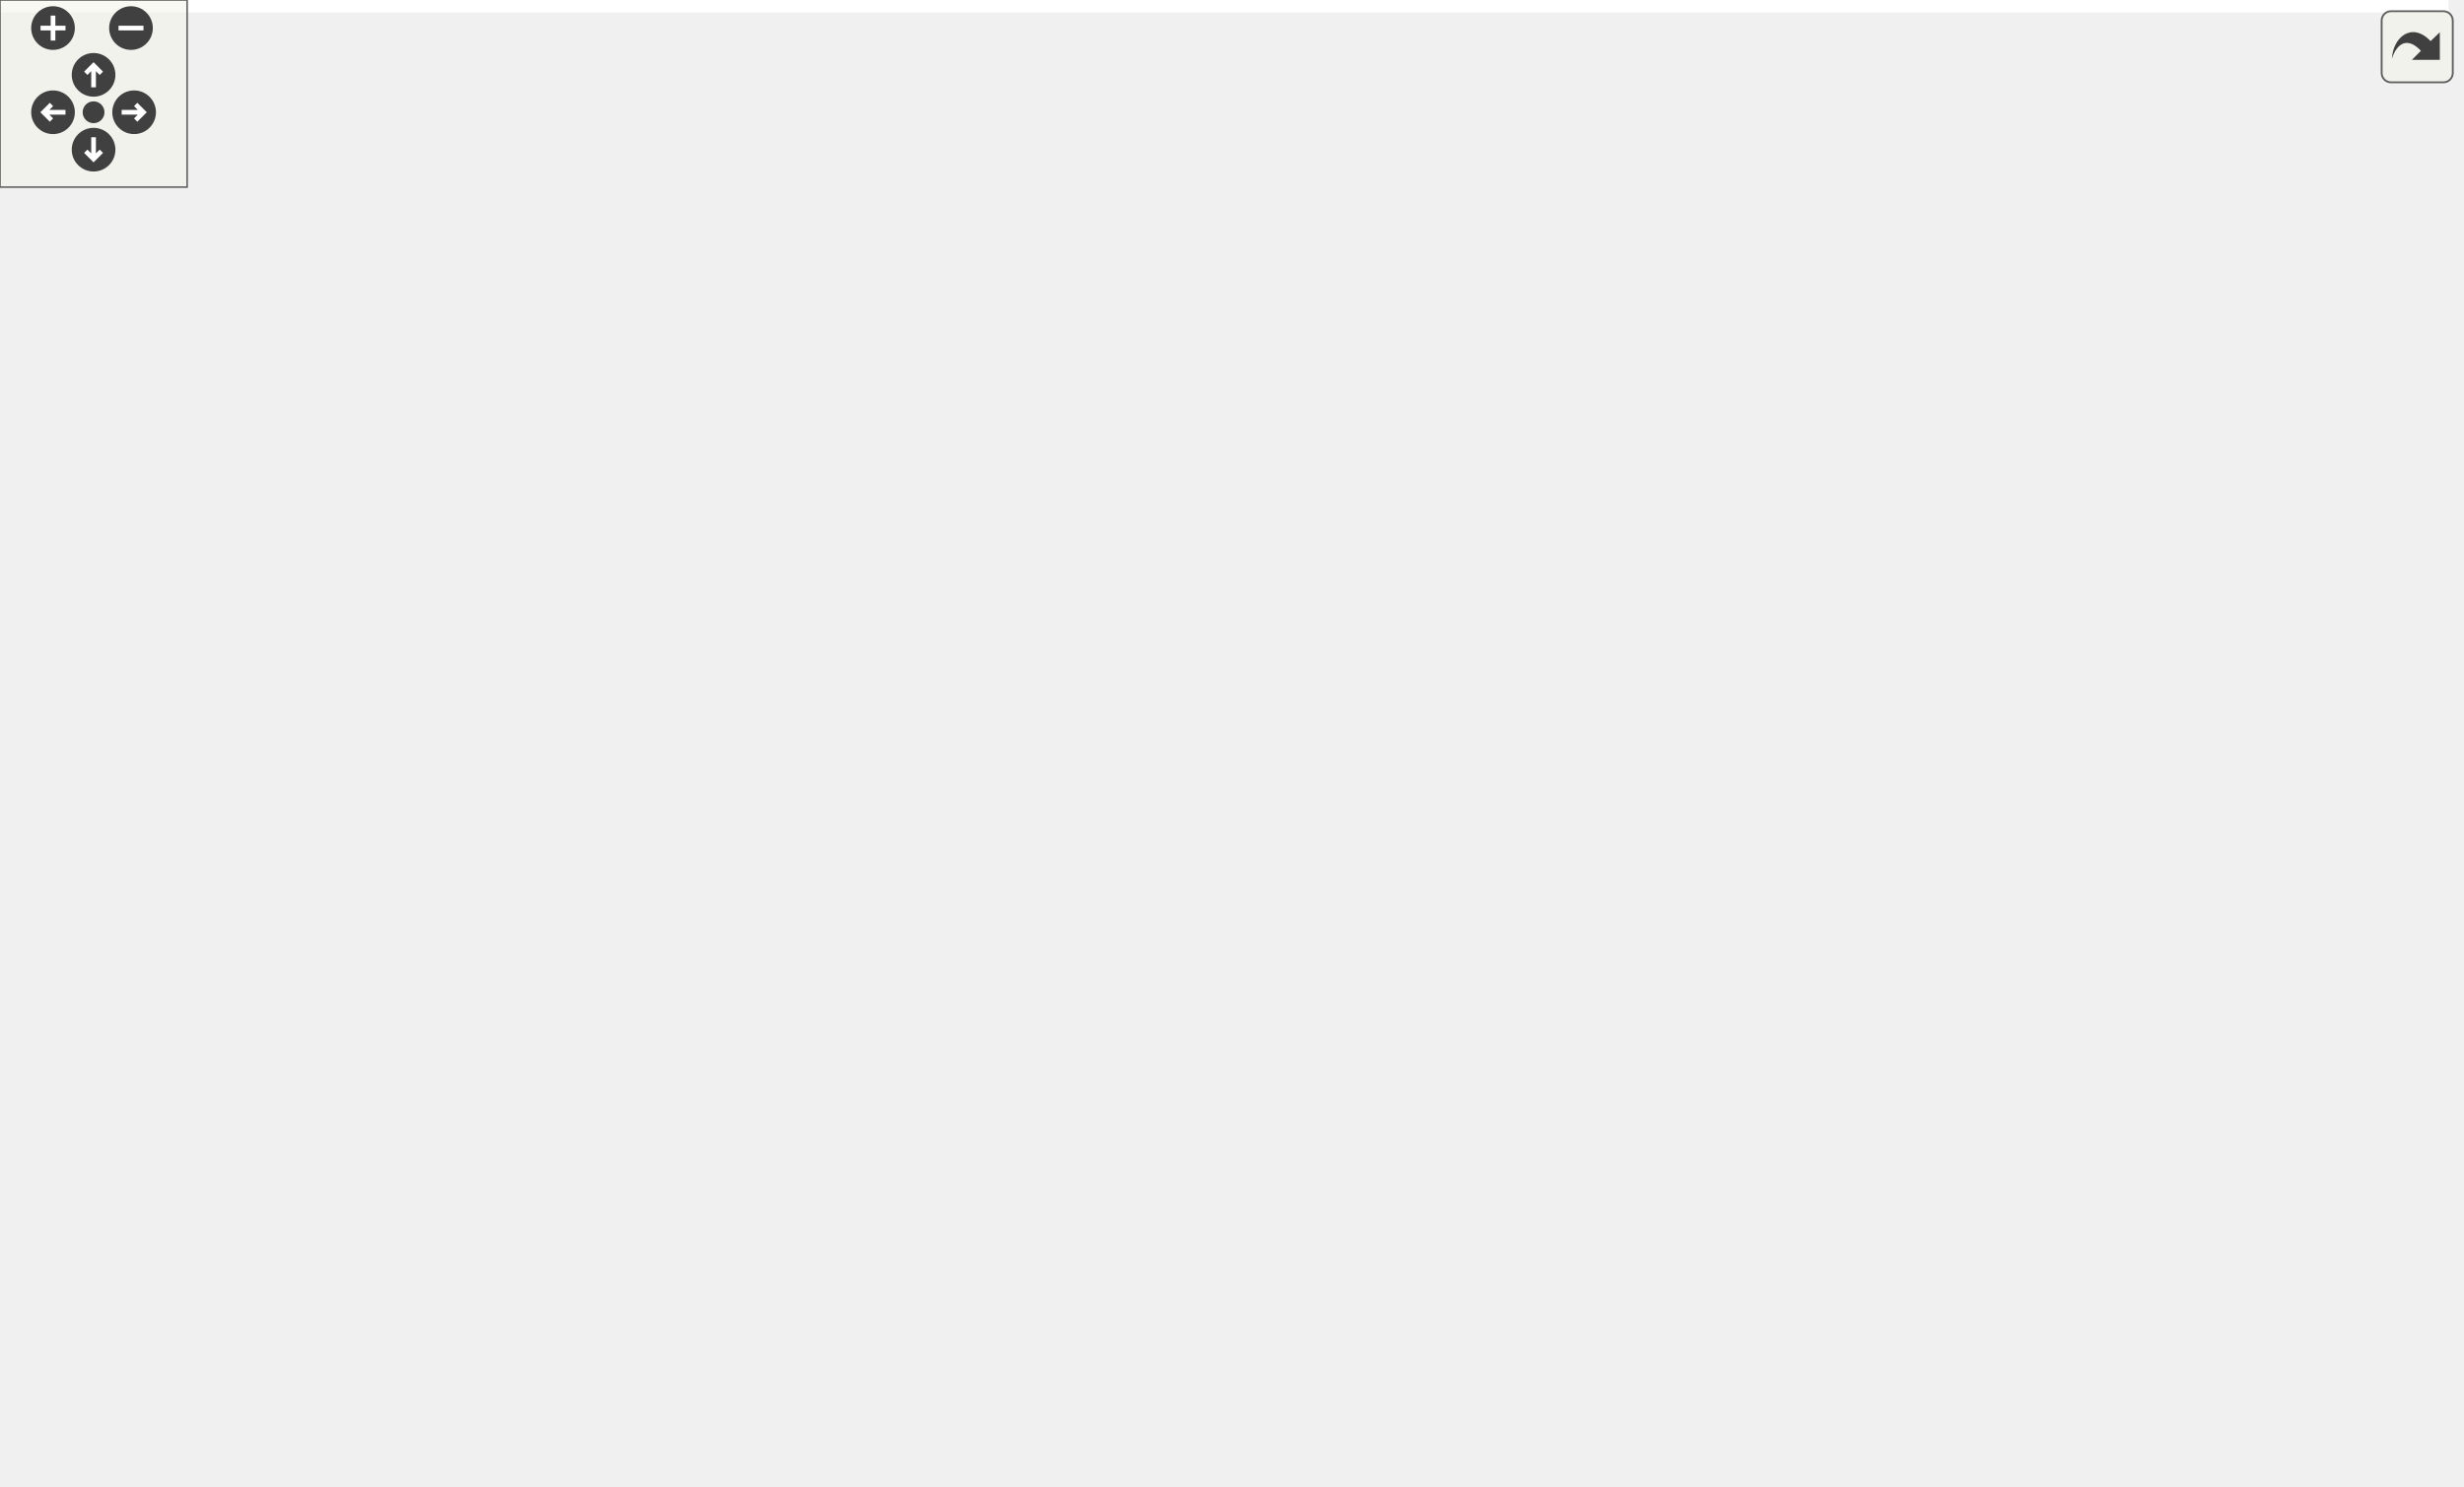
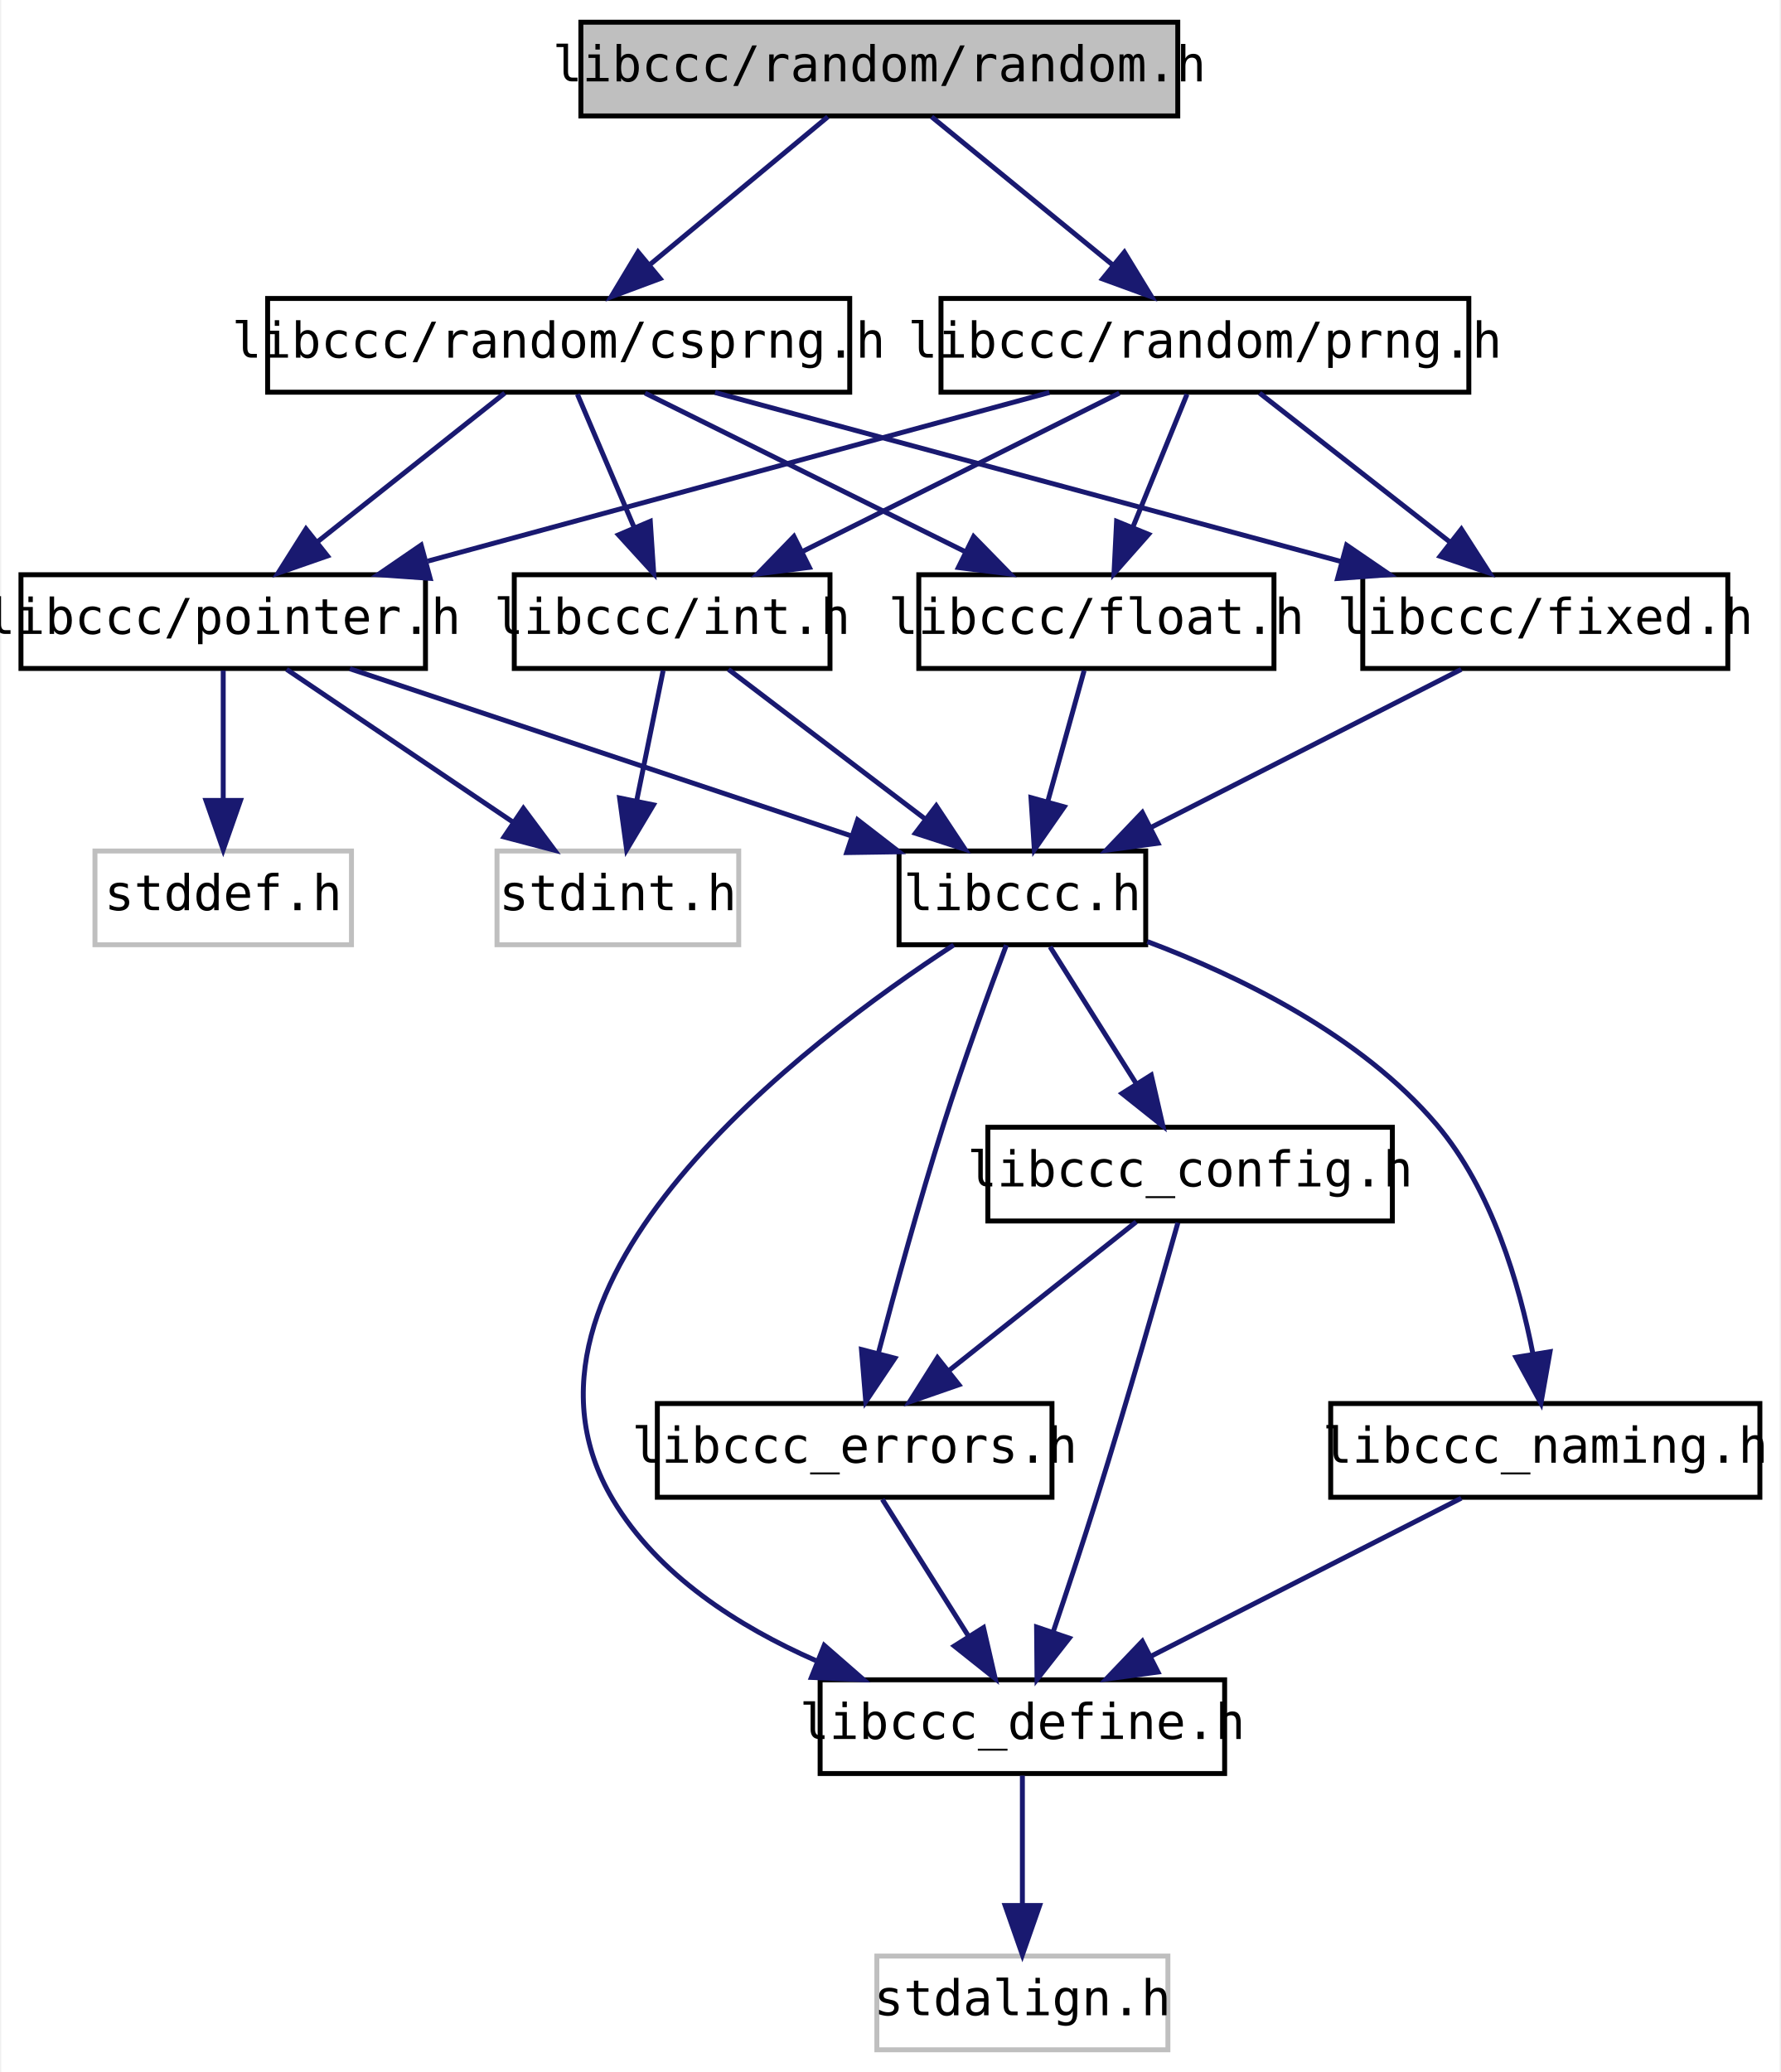
- <svg xmlns="http://www.w3.org/2000/svg" xmlns:xlink="http://www.w3.org/1999/xlink" id="main" version="1.1" xml:space="preserve">
-   <style type="text/css">
- .edge:hover path { stroke: red; }
- .edge:hover polygon { stroke: red; fill: red; }
- </style>
-   <defs>
-     <circle id="rim" cx="0" cy="0" r="7" />
-     <circle id="rim2" cx="0" cy="0" r="3.5" />
-     <g id="zoomPlus">
-       <use xlink:href="#rim" fill="#404040">
-         <set attributeName="fill" to="#808080" begin="zoomplus.mouseover" end="zoomplus.mouseout" />
-       </use>
-       <path d="M-4,0h8M0,-4v8" fill="none" stroke="white" stroke-width="1.5" pointer-events="none" />
-     </g>
-     <g id="zoomMin">
-       <use xlink:href="#rim" fill="#404040">
-         <set attributeName="fill" to="#808080" begin="zoomminus.mouseover" end="zoomminus.mouseout" />
-       </use>
-       <path d="M-4,0h8" fill="none" stroke="white" stroke-width="1.5" pointer-events="none" />
-     </g>
-     <g id="dirArrow">
-       <path fill="none" stroke="white" stroke-width="1.5" d="M0,-3.0v7 M-2.5,-0.5L0,-3.0L2.5,-0.5" />
-     </g>
-     <g id="resetDef">
-       <use xlink:href="#rim2" fill="#404040">
-         <set attributeName="fill" to="#808080" begin="reset.mouseover" end="reset.mouseout" />
-       </use>
-     </g>
-   </defs>
-   <svg id="graph" class="graph">
-     <g id="viewport">
-       <polygon fill="white" stroke="transparent" points="-4,4 -4,-416 785,-416 785,4 -4,4" />
-       <g id="node1" class="node">
-         <g id="a_node1">
-           <a xlink:title=" ">
-             <polygon fill="#bfbfbf" stroke="black" points="449.5,-392.5 449.5,-411.5 586.5,-411.5 586.5,-392.5 449.5,-392.5" />
-             <text text-anchor="middle" x="518" y="-399.5" font-family="Consolas" font-size="10.00">hdr/libccc/random/random.h</text>
-           </a>
-         </g>
-       </g>
-       <g id="node2" class="node">
-         <g id="a_node2">
-           <a xlink:href="prng_8h.html" target="_top" xlink:title=" ">
-             <polygon fill="white" stroke="black" points="399.5,-336.5 399.5,-355.5 506.5,-355.5 506.5,-336.5 399.5,-336.5" />
-             <text text-anchor="middle" x="453" y="-343.5" font-family="Consolas" font-size="10.00">libccc/random/prng.h</text>
-           </a>
-         </g>
-       </g>
-       <g id="edge1" class="edge">
-         <path fill="none" stroke="midnightblue" d="M507.56,-392.32C497.85,-384.26 483.18,-372.08 471.5,-362.37" />
-         <polygon fill="midnightblue" stroke="midnightblue" points="473.56,-359.53 463.63,-355.83 469.09,-364.92 473.56,-359.53" />
-       </g>
-       <g id="node19" class="node">
-         <g id="a_node19">
-           <a xlink:href="csprng_8h.html" target="_top" xlink:title=" ">
-             <polygon fill="white" stroke="black" points="525,-336.5 525,-355.5 643,-355.5 643,-336.5 525,-336.5" />
-             <text text-anchor="middle" x="584" y="-343.5" font-family="Consolas" font-size="10.00">libccc/random/csprng.h</text>
-           </a>
-         </g>
-       </g>
-       <g id="edge33" class="edge">
-         <path fill="none" stroke="midnightblue" d="M528.6,-392.32C538.46,-384.26 553.35,-372.08 565.22,-362.37" />
-         <polygon fill="midnightblue" stroke="midnightblue" points="567.68,-364.88 573.2,-355.83 563.25,-359.46 567.68,-364.88" />
-       </g>
-       <g id="node3" class="node">
-         <g id="a_node3">
-           <a xlink:href="int_8h.html" target="_top" xlink:title=" ">
-             <polygon fill="white" stroke="black" points="419,-280.5 419,-299.5 483,-299.5 483,-280.5 419,-280.5" />
-             <text text-anchor="middle" x="451" y="-287.5" font-family="Consolas" font-size="10.00">libccc/int.h</text>
-           </a>
-         </g>
-       </g>
-       <g id="edge2" class="edge">
-         <path fill="none" stroke="midnightblue" d="M452.67,-336.08C452.41,-329.01 452.03,-318.86 451.7,-309.99" />
-         <polygon fill="midnightblue" stroke="midnightblue" points="455.19,-309.61 451.32,-299.75 448.2,-309.87 455.19,-309.61" />
-       </g>
-       <g id="node15" class="node">
-         <g id="a_node15">
-           <a xlink:href="fixed_8h.html" target="_top" xlink:title=" ">
-             <polygon fill="white" stroke="black" points="707,-168.5 707,-187.5 781,-187.5 781,-168.5 707,-168.5" />
-             <text text-anchor="middle" x="744" y="-175.5" font-family="Consolas" font-size="10.00">libccc/fixed.h</text>
-           </a>
-         </g>
-       </g>
-       <g id="edge30" class="edge">
-         <path fill="none" stroke="midnightblue" d="M468.24,-336.31C515.87,-309.14 662.25,-225.64 720.11,-192.63" />
-         <polygon fill="midnightblue" stroke="midnightblue" points="721.96,-195.6 728.92,-187.61 718.49,-189.52 721.96,-195.6" />
-       </g>
-       <g id="node16" class="node">
-         <g id="a_node16">
-           <a xlink:href="float_8h.html" target="_top" xlink:title=" ">
-             <polygon fill="white" stroke="black" points="617,-168.5 617,-187.5 689,-187.5 689,-168.5 617,-168.5" />
-             <text text-anchor="middle" x="653" y="-175.5" font-family="Consolas" font-size="10.00">libccc/float.h</text>
-           </a>
-         </g>
-       </g>
-       <g id="edge31" class="edge">
-         <path fill="none" stroke="midnightblue" d="M460.42,-336.34C478.66,-315.38 527.7,-260.95 576,-224 591.89,-211.85 611.35,-200.5 626.73,-192.24" />
-         <polygon fill="midnightblue" stroke="midnightblue" points="628.49,-195.27 635.71,-187.52 625.23,-189.07 628.49,-195.27" />
-       </g>
-       <g id="node17" class="node">
-         <g id="a_node17">
-           <a xlink:href="pointer_8h.html" target="_top" xlink:title=" ">
-             <polygon fill="white" stroke="black" points="81,-168.5 81,-187.5 163,-187.5 163,-168.5 81,-168.5" />
-             <text text-anchor="middle" x="122" y="-175.5" font-family="Consolas" font-size="10.00">libccc/pointer.h</text>
-           </a>
-         </g>
-       </g>
-       <g id="edge32" class="edge">
-         <path fill="none" stroke="midnightblue" d="M399.48,-344.55C320.58,-342.72 178.52,-334.55 143,-300 115.45,-273.2 116.29,-224.16 119.19,-197.47" />
-         <polygon fill="midnightblue" stroke="midnightblue" points="122.66,-197.91 120.49,-187.54 115.72,-197 122.66,-197.91" />
-       </g>
-       <g id="node4" class="node">
-         <g id="a_node4">
-           <a xlink:title=" ">
-             <polygon fill="white" stroke="#bfbfbf" points="70.5,-112.5 70.5,-131.5 119.5,-131.5 119.5,-112.5 70.5,-112.5" />
-             <text text-anchor="middle" x="95" y="-119.5" font-family="Consolas" font-size="10.00">stdint.h</text>
-           </a>
-         </g>
-       </g>
-       <g id="edge3" class="edge">
-         <path fill="none" stroke="midnightblue" d="M429.23,-280.46C387.25,-263.84 292.44,-225.44 215,-188 180.92,-171.52 142.63,-150.29 118.67,-136.66" />
-         <polygon fill="midnightblue" stroke="midnightblue" points="120.34,-133.58 109.92,-131.66 116.87,-139.66 120.34,-133.58" />
-       </g>
-       <g id="node5" class="node">
-         <g id="a_node5">
-           <a xlink:href="libccc_8h.html" target="_top" xlink:title=" ">
-             <polygon fill="white" stroke="black" points="426,-224.5 426,-243.5 476,-243.5 476,-224.5 426,-224.5" />
-             <text text-anchor="middle" x="451" y="-231.5" font-family="Consolas" font-size="10.00">libccc.h</text>
-           </a>
-         </g>
-       </g>
-       <g id="edge4" class="edge">
-         <path fill="none" stroke="midnightblue" d="M445.83,-280.08C444.32,-272.93 443.89,-262.64 444.54,-253.69" />
-         <polygon fill="midnightblue" stroke="midnightblue" points="448.02,-254.13 445.87,-243.75 441.08,-253.2 448.02,-254.13" />
-       </g>
-       <g id="edge21" class="edge">
-         <path fill="none" stroke="midnightblue" d="M456.13,-243.75C457.66,-250.86 458.1,-261.14 457.47,-270.1" />
-         <polygon fill="midnightblue" stroke="midnightblue" points="453.99,-269.71 456.17,-280.08 460.93,-270.62 453.99,-269.71" />
-       </g>
-       <g id="node6" class="node">
-         <g id="a_node6">
-           <a xlink:href="libccc__define_8h.html" target="_top" xlink:title=" ">
-             <polygon fill="white" stroke="black" points="445,-56.5 445,-75.5 527,-75.5 527,-56.5 445,-56.5" />
-             <text text-anchor="middle" x="486" y="-63.5" font-family="Consolas" font-size="10.00">libccc_define.h</text>
-           </a>
-         </g>
-       </g>
-       <g id="edge5" class="edge">
-         <path fill="none" stroke="midnightblue" d="M425.77,-229.12C389.09,-222.16 327.04,-204.73 343,-168 362.71,-122.64 415.13,-94.14 450.72,-79.39" />
-         <polygon fill="midnightblue" stroke="midnightblue" points="452.27,-82.54 460.27,-75.6 449.68,-76.04 452.27,-82.54" />
-       </g>
-       <g id="node8" class="node">
-         <g id="a_node8">
-           <a xlink:href="libccc__errors_8h.html" target="_top" xlink:title=" ">
-             <polygon fill="white" stroke="black" points="412,-112.5 412,-131.5 492,-131.5 492,-112.5 412,-112.5" />
-             <text text-anchor="middle" x="452" y="-119.5" font-family="Consolas" font-size="10.00">libccc_errors.h</text>
-           </a>
-         </g>
-       </g>
-       <g id="edge7" class="edge">
-         <path fill="none" stroke="midnightblue" d="M451.08,-224.37C451.24,-206.62 451.61,-165.67 451.83,-141.6" />
-         <polygon fill="midnightblue" stroke="midnightblue" points="455.33,-141.62 451.92,-131.59 448.33,-141.56 455.33,-141.62" />
-       </g>
-       <g id="node9" class="node">
-         <g id="a_node9">
-           <a xlink:href="libccc__config_8h.html" target="_top" xlink:title=" ">
-             <polygon fill="white" stroke="black" points="479,-168.5 479,-187.5 561,-187.5 561,-168.5 479,-168.5" />
-             <text text-anchor="middle" x="520" y="-175.5" font-family="Consolas" font-size="10.00">libccc_config.h</text>
-           </a>
-         </g>
-       </g>
-       <g id="edge9" class="edge">
-         <path fill="none" stroke="midnightblue" d="M462.09,-224.32C472.49,-216.18 488.26,-203.84 500.72,-194.09" />
-         <polygon fill="midnightblue" stroke="midnightblue" points="502.99,-196.75 508.71,-187.83 498.68,-191.24 502.99,-196.75" />
-       </g>
-       <g id="node10" class="node">
-         <g id="a_node10">
-           <a xlink:href="libccc__naming_8h.html" target="_top" xlink:title=" ">
-             <polygon fill="white" stroke="black" points="548.5,-112.5 548.5,-131.5 635.5,-131.5 635.5,-112.5 548.5,-112.5" />
-             <text text-anchor="middle" x="592" y="-119.5" font-family="Consolas" font-size="10.00">libccc_naming.h</text>
-           </a>
-         </g>
-       </g>
-       <g id="edge12" class="edge">
-         <path fill="none" stroke="midnightblue" d="M476.31,-229.84C503.08,-225.2 544.84,-214.06 570,-188 582.01,-175.56 587.48,-156.32 589.96,-142" />
-         <polygon fill="midnightblue" stroke="midnightblue" points="593.46,-142.18 591.37,-131.79 586.53,-141.21 593.46,-142.18" />
-       </g>
-       <g id="node11" class="node">
-         <g id="a_node11">
-           <a xlink:href="bool_8h.html" target="_top" xlink:title=" ">
-             <polygon fill="white" stroke="black" points="351.5,-168.5 351.5,-187.5 422.5,-187.5 422.5,-168.5 351.5,-168.5" />
-             <text text-anchor="middle" x="387" y="-175.5" font-family="Consolas" font-size="10.00">libccc/bool.h</text>
-           </a>
-         </g>
-       </g>
-       <g id="edge14" class="edge">
-         <path fill="none" stroke="midnightblue" d="M435.6,-224.32C424.52,-216.42 410.09,-204.55 399.67,-194.94" />
-         <polygon fill="midnightblue" stroke="midnightblue" points="401.94,-192.27 392.32,-187.83 397.08,-197.3 401.94,-192.27" />
-       </g>
-       <g id="node12" class="node">
-         <g id="a_node12">
-           <a xlink:href="char_8h.html" target="_top" xlink:title=" ">
-             <polygon fill="white" stroke="black" points="223.5,-168.5 223.5,-187.5 294.5,-187.5 294.5,-168.5 223.5,-168.5" />
-             <text text-anchor="middle" x="259" y="-175.5" font-family="Consolas" font-size="10.00">libccc/char.h</text>
-           </a>
-         </g>
-       </g>
-       <g id="edge16" class="edge">
-         <path fill="none" stroke="midnightblue" d="M425.69,-227.12C391.81,-218.34 332,-201.63 293.9,-190.4" />
-         <polygon fill="midnightblue" stroke="midnightblue" points="294.83,-187.02 284.25,-187.53 292.83,-193.73 294.83,-187.02" />
-       </g>
-       <g id="edge22" class="edge">
-         <path fill="none" stroke="midnightblue" d="M476.04,-227.52C519.6,-219.17 611.26,-202.69 689,-188 691.61,-187.51 694.3,-186.99 697.03,-186.47" />
-         <polygon fill="midnightblue" stroke="midnightblue" points="697.82,-189.89 706.99,-184.58 696.51,-183.01 697.82,-189.89" />
-       </g>
-       <g id="edge24" class="edge">
-         <path fill="none" stroke="midnightblue" d="M476.26,-224.92C509.01,-215.59 566.38,-200.2 606.93,-189.84" />
-         <polygon fill="midnightblue" stroke="midnightblue" points="608.02,-193.17 616.85,-187.32 606.3,-186.39 608.02,-193.17" />
-       </g>
-       <g id="edge26" class="edge">
-         <path fill="none" stroke="midnightblue" d="M425.85,-229.46C371.92,-221.19 244.82,-200.42 173.21,-188.26" />
-         <polygon fill="midnightblue" stroke="midnightblue" points="173.5,-184.76 163.06,-186.54 172.33,-191.67 173.5,-184.76" />
-       </g>
-       <g id="node7" class="node">
-         <g id="a_node7">
-           <a xlink:title=" ">
-             <polygon fill="white" stroke="#bfbfbf" points="456.5,-0.5 456.5,-19.5 515.5,-19.5 515.5,-0.5 456.5,-0.5" />
-             <text text-anchor="middle" x="486" y="-7.5" font-family="Consolas" font-size="10.00">stdalign.h</text>
-           </a>
-         </g>
-       </g>
-       <g id="edge6" class="edge">
-         <path fill="none" stroke="midnightblue" d="M486,-56.08C486,-49.01 486,-38.86 486,-29.99" />
-         <polygon fill="midnightblue" stroke="midnightblue" points="489.5,-29.75 486,-19.75 482.5,-29.75 489.5,-29.75" />
-       </g>
-       <g id="edge8" class="edge">
-         <path fill="none" stroke="midnightblue" d="M457.61,-112.08C462.37,-104.53 469.32,-93.49 475.15,-84.23" />
-         <polygon fill="midnightblue" stroke="midnightblue" points="478.12,-86.08 480.49,-75.75 472.2,-82.35 478.12,-86.08" />
-       </g>
-       <g id="edge10" class="edge">
-         <path fill="none" stroke="midnightblue" d="M517.52,-168.14C513.99,-155.6 507.25,-131.97 501,-112 498.23,-103.15 495,-93.37 492.24,-85.2" />
-         <polygon fill="midnightblue" stroke="midnightblue" points="495.51,-83.94 488.97,-75.6 488.88,-86.19 495.51,-83.94" />
-       </g>
-       <g id="edge11" class="edge">
-         <path fill="none" stroke="midnightblue" d="M509.07,-168.32C498.83,-160.18 483.28,-147.84 471,-138.09" />
-         <polygon fill="midnightblue" stroke="midnightblue" points="473.13,-135.31 463.12,-131.83 468.78,-140.79 473.13,-135.31" />
-       </g>
-       <g id="edge13" class="edge">
-         <path fill="none" stroke="midnightblue" d="M574.97,-112.32C557.97,-103.66 531.62,-90.24 512.01,-80.25" />
-         <polygon fill="midnightblue" stroke="midnightblue" points="513.49,-77.08 502.99,-75.65 510.31,-83.31 513.49,-77.08" />
-       </g>
-       <g id="edge15" class="edge">
-         <path fill="none" stroke="midnightblue" d="M402.5,-187.75C413.55,-195.64 427.89,-207.43 438.26,-217" />
-         <polygon fill="midnightblue" stroke="midnightblue" points="435.97,-219.65 445.6,-224.08 440.84,-214.62 435.97,-219.65" />
-       </g>
-       <g id="edge17" class="edge">
-         <path fill="none" stroke="midnightblue" d="M233.01,-168.44C204.9,-159.19 159.95,-144.39 129.03,-134.21" />
-         <polygon fill="midnightblue" stroke="midnightblue" points="130.12,-130.88 119.53,-131.08 127.93,-137.53 130.12,-130.88" />
-       </g>
-       <g id="edge18" class="edge">
-         <path fill="none" stroke="midnightblue" d="M294.36,-187.52C329.05,-196.7 381.42,-211.38 415.98,-221.57" />
-         <polygon fill="midnightblue" stroke="midnightblue" points="415.08,-224.95 425.67,-224.44 417.08,-218.24 415.08,-224.95" />
-       </g>
-       <g id="node13" class="node">
-         <g id="a_node13">
-           <a xlink:title=" ">
-             <polygon fill="white" stroke="#bfbfbf" points="262.5,-112.5 262.5,-131.5 355.5,-131.5 355.5,-112.5 262.5,-112.5" />
-             <text text-anchor="middle" x="309" y="-119.5" font-family="Consolas" font-size="10.00">libccc/text/ascii.h</text>
-           </a>
-         </g>
-       </g>
-       <g id="edge19" class="edge">
-         <path fill="none" stroke="midnightblue" d="M267.26,-168.08C274.46,-160.3 285.11,-148.8 293.85,-139.37" />
-         <polygon fill="midnightblue" stroke="midnightblue" points="296.67,-141.47 300.9,-131.75 291.53,-136.71 296.67,-141.47" />
-       </g>
-       <g id="node14" class="node">
-         <g id="a_node14">
-           <a xlink:title=" ">
-             <polygon fill="white" stroke="#bfbfbf" points="137.5,-112.5 137.5,-131.5 244.5,-131.5 244.5,-112.5 137.5,-112.5" />
-             <text text-anchor="middle" x="191" y="-119.5" font-family="Consolas" font-size="10.00">libccc/text/unicode.h</text>
-           </a>
-         </g>
-       </g>
-       <g id="edge20" class="edge">
-         <path fill="none" stroke="midnightblue" d="M248.07,-168.32C237.83,-160.18 222.28,-147.84 210,-138.09" />
-         <polygon fill="midnightblue" stroke="midnightblue" points="212.13,-135.31 202.12,-131.83 207.78,-140.79 212.13,-135.31" />
-       </g>
-       <g id="edge23" class="edge">
-         <path fill="none" stroke="midnightblue" d="M709.42,-187.54C708.61,-187.7 707.8,-187.85 707,-188 628.43,-202.84 535.63,-219.52 486.02,-227.78" />
-         <polygon fill="midnightblue" stroke="midnightblue" points="485.42,-224.34 476.12,-229.41 486.55,-231.24 485.42,-224.34" />
-       </g>
-       <g id="edge25" class="edge">
-         <path fill="none" stroke="midnightblue" d="M626.11,-187.55C589.93,-197.82 525.88,-214.94 486,-224.97" />
-         <polygon fill="midnightblue" stroke="midnightblue" points="485.02,-221.61 476.16,-227.42 486.71,-228.4 485.02,-221.61" />
-       </g>
-       <g id="edge28" class="edge">
-         <path fill="none" stroke="midnightblue" d="M117.54,-168.08C113.85,-160.69 108.48,-149.95 103.91,-140.81" />
-         <polygon fill="midnightblue" stroke="midnightblue" points="106.98,-139.13 99.38,-131.75 100.72,-142.26 106.98,-139.13" />
-       </g>
-       <g id="edge29" class="edge">
-         <path fill="none" stroke="midnightblue" d="M163.26,-185.04C228.63,-195.28 354.55,-215.94 415.88,-226.48" />
-         <polygon fill="midnightblue" stroke="midnightblue" points="415.4,-229.95 425.85,-228.21 416.59,-223.05 415.4,-229.95" />
-       </g>
-       <g id="node18" class="node">
-         <g id="a_node18">
-           <a xlink:title=" ">
-             <polygon fill="white" stroke="#bfbfbf" points="0,-112.5 0,-131.5 52,-131.5 52,-112.5 0,-112.5" />
-             <text text-anchor="middle" x="26" y="-119.5" font-family="Consolas" font-size="10.00">stddef.h</text>
-           </a>
-         </g>
-       </g>
-       <g id="edge27" class="edge">
-         <path fill="none" stroke="midnightblue" d="M106.58,-168.32C91.46,-159.82 68.18,-146.73 50.53,-136.8" />
-         <polygon fill="midnightblue" stroke="midnightblue" points="51.82,-133.51 41.39,-131.65 48.39,-139.61 51.82,-133.51" />
-       </g>
-       <g id="edge34" class="edge">
-         <path fill="none" stroke="midnightblue" d="M562.93,-336.44C540.94,-327.52 506.27,-313.44 481.34,-303.32" />
-         <polygon fill="midnightblue" stroke="midnightblue" points="482.56,-300.04 471.98,-299.52 479.92,-306.52 482.56,-300.04" />
-       </g>
-       <g id="edge35" class="edge">
-         <path fill="none" stroke="midnightblue" d="M592.6,-336.08C618.44,-309.27 695.62,-229.19 728.69,-194.89" />
-         <polygon fill="midnightblue" stroke="midnightblue" points="731.32,-197.2 735.74,-187.57 726.28,-192.34 731.32,-197.2" />
-       </g>
-       <g id="edge36" class="edge">
-         <path fill="none" stroke="midnightblue" d="M587.71,-336.08C598.62,-309.83 630.74,-232.55 645.47,-197.12" />
-         <polygon fill="midnightblue" stroke="midnightblue" points="648.83,-198.15 649.44,-187.57 642.37,-195.46 648.83,-198.15" />
-       </g>
-       <g id="edge37" class="edge">
-         <path fill="none" stroke="midnightblue" d="M544.48,-336.5C508.9,-328.44 455.38,-315.31 410,-300 311.72,-266.84 199.55,-215.69 149.09,-191.94" />
-         <polygon fill="midnightblue" stroke="midnightblue" points="150.38,-188.68 139.85,-187.57 147.39,-195.01 150.38,-188.68" />
-       </g>
-     </g>
-   </svg>
-   <g id="navigator" transform="translate(0 0)" fill="#404254">
-     <rect fill="#f2f5e9" fill-opacity="0.5" stroke="#606060" stroke-width=".5" x="0" y="0" width="60" height="60" />
-     <use id="zoomplus" xlink:href="#zoomPlus" x="17" y="9" />
-     <use id="zoomminus" xlink:href="#zoomMin" x="42" y="9" />
-     <use id="reset" xlink:href="#resetDef" x="30" y="36" />
-     <g id="arrowUp" xlink:href="#dirArrow" transform="translate(30 24)">
-       <use xlink:href="#rim" fill="#404040">
-         <set attributeName="fill" to="#808080" begin="arrowUp.mouseover" end="arrowUp.mouseout" />
-       </use>
-       <path fill="none" stroke="white" stroke-width="1.5" d="M0,-3.0v7 M-2.5,-0.5L0,-3.0L2.5,-0.5" />
-     </g>
-     <g id="arrowRight" xlink:href="#dirArrow" transform="rotate(90) translate(36 -43)">
-       <use xlink:href="#rim" fill="#404040">
-         <set attributeName="fill" to="#808080" begin="arrowRight.mouseover" end="arrowRight.mouseout" />
-       </use>
-       <path fill="none" stroke="white" stroke-width="1.5" d="M0,-3.0v7 M-2.5,-0.5L0,-3.0L2.5,-0.5" />
-     </g>
-     <g id="arrowDown" xlink:href="#dirArrow" transform="rotate(180) translate(-30 -48)">
-       <use xlink:href="#rim" fill="#404040">
-         <set attributeName="fill" to="#808080" begin="arrowDown.mouseover" end="arrowDown.mouseout" />
-       </use>
-       <path fill="none" stroke="white" stroke-width="1.5" d="M0,-3.0v7 M-2.5,-0.5L0,-3.0L2.5,-0.5" />
-     </g>
-     <g id="arrowLeft" xlink:href="#dirArrow" transform="rotate(270) translate(-36 17)">
-       <use xlink:href="#rim" fill="#404040">
-         <set attributeName="fill" to="#808080" begin="arrowLeft.mouseover" end="arrowLeft.mouseout" />
-       </use>
-       <path fill="none" stroke="white" stroke-width="1.5" d="M0,-3.0v7 M-2.5,-0.5L0,-3.0L2.5,-0.5" />
+ <svg xmlns="http://www.w3.org/2000/svg" xmlns:xlink="http://www.w3.org/1999/xlink" width="361pt" height="420pt" viewBox="0.00 0.00 360.50 420.00">
+   <g id="graph0" class="graph" transform="scale(1 1) rotate(0) translate(4 416)">
+     <polygon fill="white" stroke="transparent" points="-4,4 -4,-416 356.5,-416 356.5,4 -4,4" />
+     <g id="node1" class="node">
+       <g id="a_node1">
+         <a xlink:title=" ">
+           <polygon fill="#bfbfbf" stroke="black" points="113.5,-392.5 113.5,-411.5 234.5,-411.5 234.5,-392.5 113.5,-392.5" />
+           <text text-anchor="middle" x="174" y="-399.5" font-family="Consolas" font-size="10.00">libccc/random/random.h</text>
+         </a>
+       </g>
+     </g>
+     <g id="node2" class="node">
+       <g id="a_node2">
+         <a xlink:href="prng_8h.html" target="_top" xlink:title=" ">
+           <polygon fill="white" stroke="black" points="186.5,-336.5 186.5,-355.5 293.5,-355.5 293.5,-336.5 186.5,-336.5" />
+           <text text-anchor="middle" x="240" y="-343.5" font-family="Consolas" font-size="10.00">libccc/random/prng.h</text>
+         </a>
+       </g>
+     </g>
+     <g id="edge1" class="edge">
+       <path fill="none" stroke="midnightblue" d="M184.6,-392.32C194.46,-384.26 209.35,-372.08 221.22,-362.37" />
+       <polygon fill="midnightblue" stroke="midnightblue" points="223.68,-364.88 229.2,-355.83 219.25,-359.46 223.68,-364.88" />
+     </g>
+     <g id="node15" class="node">
+       <g id="a_node15">
+         <a xlink:href="csprng_8h.html" target="_top" xlink:title=" ">
+           <polygon fill="white" stroke="black" points="50,-336.5 50,-355.5 168,-355.5 168,-336.5 50,-336.5" />
+           <text text-anchor="middle" x="109" y="-343.5" font-family="Consolas" font-size="10.00">libccc/random/csprng.h</text>
+         </a>
+       </g>
+     </g>
+     <g id="edge22" class="edge">
+       <path fill="none" stroke="midnightblue" d="M163.56,-392.32C153.85,-384.26 139.18,-372.08 127.5,-362.37" />
+       <polygon fill="midnightblue" stroke="midnightblue" points="129.56,-359.53 119.63,-355.83 125.09,-364.92 129.56,-359.53" />
+     </g>
+     <g id="node3" class="node">
+       <g id="a_node3">
+         <a xlink:href="int_8h.html" target="_top" xlink:title=" ">
+           <polygon fill="white" stroke="black" points="100,-280.5 100,-299.5 164,-299.5 164,-280.5 100,-280.5" />
+           <text text-anchor="middle" x="132" y="-287.5" font-family="Consolas" font-size="10.00">libccc/int.h</text>
+         </a>
+       </g>
+     </g>
+     <g id="edge2" class="edge">
+       <path fill="none" stroke="midnightblue" d="M222.65,-336.32C205.33,-327.66 178.48,-314.24 158.5,-304.25" />
+       <polygon fill="midnightblue" stroke="midnightblue" points="159.82,-301 149.31,-299.65 156.69,-307.26 159.82,-301" />
+     </g>
+     <g id="node11" class="node">
+       <g id="a_node11">
+         <a xlink:href="fixed_8h.html" target="_top" xlink:title=" ">
+           <polygon fill="white" stroke="black" points="272,-280.5 272,-299.5 346,-299.5 346,-280.5 272,-280.5" />
+           <text text-anchor="middle" x="309" y="-287.5" font-family="Consolas" font-size="10.00">libccc/fixed.h</text>
+         </a>
+       </g>
+     </g>
+     <g id="edge14" class="edge">
+       <path fill="none" stroke="midnightblue" d="M251.09,-336.32C261.49,-328.18 277.26,-315.84 289.72,-306.09" />
+       <polygon fill="midnightblue" stroke="midnightblue" points="291.99,-308.75 297.71,-299.83 287.68,-303.24 291.99,-308.75" />
+     </g>
+     <g id="node12" class="node">
+       <g id="a_node12">
+         <a xlink:href="float_8h.html" target="_top" xlink:title=" ">
+           <polygon fill="white" stroke="black" points="182,-280.5 182,-299.5 254,-299.5 254,-280.5 182,-280.5" />
+           <text text-anchor="middle" x="218" y="-287.5" font-family="Consolas" font-size="10.00">libccc/float.h</text>
+         </a>
+       </g>
+     </g>
+     <g id="edge16" class="edge">
+       <path fill="none" stroke="midnightblue" d="M236.37,-336.08C233.39,-328.77 229.07,-318.18 225.38,-309.1" />
+       <polygon fill="midnightblue" stroke="midnightblue" points="228.58,-307.69 221.57,-299.75 222.1,-310.33 228.58,-307.69" />
+     </g>
+     <g id="node13" class="node">
+       <g id="a_node13">
+         <a xlink:href="pointer_8h.html" target="_top" xlink:title=" ">
+           <polygon fill="white" stroke="black" points="0,-280.5 0,-299.5 82,-299.5 82,-280.5 0,-280.5" />
+           <text text-anchor="middle" x="41" y="-287.5" font-family="Consolas" font-size="10.00">libccc/pointer.h</text>
+         </a>
+       </g>
+     </g>
+     <g id="edge18" class="edge">
+       <path fill="none" stroke="midnightblue" d="M208.47,-336.44C174.41,-327.2 119.99,-312.44 82.48,-302.26" />
+       <polygon fill="midnightblue" stroke="midnightblue" points="82.95,-298.76 72.38,-299.52 81.12,-305.51 82.95,-298.76" />
+     </g>
+     <g id="node4" class="node">
+       <g id="a_node4">
+         <a xlink:title=" ">
+           <polygon fill="white" stroke="#bfbfbf" points="96.5,-224.5 96.5,-243.5 145.5,-243.5 145.5,-224.5 96.5,-224.5" />
+           <text text-anchor="middle" x="121" y="-231.5" font-family="Consolas" font-size="10.00">stdint.h</text>
+         </a>
+       </g>
+     </g>
+     <g id="edge3" class="edge">
+       <path fill="none" stroke="midnightblue" d="M130.18,-280.08C128.73,-272.93 126.63,-262.64 124.81,-253.69" />
+       <polygon fill="midnightblue" stroke="midnightblue" points="128.21,-252.85 122.78,-243.75 121.35,-254.25 128.21,-252.85" />
+     </g>
+     <g id="node5" class="node">
+       <g id="a_node5">
+         <a xlink:href="libccc_8h.html" target="_top" xlink:title=" ">
+           <polygon fill="white" stroke="black" points="178,-224.5 178,-243.5 228,-243.5 228,-224.5 178,-224.5" />
+           <text text-anchor="middle" x="203" y="-231.5" font-family="Consolas" font-size="10.00">libccc.h</text>
+         </a>
+       </g>
+     </g>
+     <g id="edge4" class="edge">
+       <path fill="none" stroke="midnightblue" d="M143.41,-280.32C154.11,-272.18 170.34,-259.84 183.16,-250.09" />
+       <polygon fill="midnightblue" stroke="midnightblue" points="185.54,-252.67 191.39,-243.83 181.31,-247.1 185.54,-252.67" />
+     </g>
+     <g id="node6" class="node">
+       <g id="a_node6">
+         <a xlink:href="libccc__define_8h.html" target="_top" xlink:title=" ">
+           <polygon fill="white" stroke="black" points="162,-56.5 162,-75.5 244,-75.5 244,-56.5 162,-56.5" />
+           <text text-anchor="middle" x="203" y="-63.5" font-family="Consolas" font-size="10.00">libccc_define.h</text>
+         </a>
+       </g>
+     </g>
+     <g id="edge5" class="edge">
+       <path fill="none" stroke="midnightblue" d="M189.08,-224.45C159.26,-205.01 93.94,-155.78 120,-112 129.1,-96.72 145.39,-86.31 161.14,-79.39" />
+       <polygon fill="midnightblue" stroke="midnightblue" points="162.83,-82.48 170.82,-75.51 160.23,-75.98 162.83,-82.48" />
+     </g>
+     <g id="node8" class="node">
+       <g id="a_node8">
+         <a xlink:href="libccc__errors_8h.html" target="_top" xlink:title=" ">
+           <polygon fill="white" stroke="black" points="129,-112.5 129,-131.5 209,-131.5 209,-112.5 129,-112.5" />
+           <text text-anchor="middle" x="169" y="-119.5" font-family="Consolas" font-size="10.00">libccc_errors.h</text>
+         </a>
+       </g>
+     </g>
+     <g id="edge7" class="edge">
+       <path fill="none" stroke="midnightblue" d="M199.75,-224.43C196.38,-215.43 191.05,-200.81 187,-188 182.1,-172.47 177.21,-154.63 173.77,-141.58" />
+       <polygon fill="midnightblue" stroke="midnightblue" points="177.15,-140.69 171.25,-131.89 170.38,-142.45 177.15,-140.69" />
+     </g>
+     <g id="node9" class="node">
+       <g id="a_node9">
+         <a xlink:href="libccc__config_8h.html" target="_top" xlink:title=" ">
+           <polygon fill="white" stroke="black" points="196,-168.5 196,-187.5 278,-187.5 278,-168.5 196,-168.5" />
+           <text text-anchor="middle" x="237" y="-175.5" font-family="Consolas" font-size="10.00">libccc_config.h</text>
+         </a>
+       </g>
+     </g>
+     <g id="edge9" class="edge">
+       <path fill="none" stroke="midnightblue" d="M208.61,-224.08C213.37,-216.53 220.32,-205.49 226.15,-196.23" />
+       <polygon fill="midnightblue" stroke="midnightblue" points="229.12,-198.08 231.49,-187.75 223.2,-194.35 229.12,-198.08" />
+     </g>
+     <g id="node10" class="node">
+       <g id="a_node10">
+         <a xlink:href="libccc__naming_8h.html" target="_top" xlink:title=" ">
+           <polygon fill="white" stroke="black" points="265.5,-112.5 265.5,-131.5 352.5,-131.5 352.5,-112.5 265.5,-112.5" />
+           <text text-anchor="middle" x="309" y="-119.5" font-family="Consolas" font-size="10.00">libccc_naming.h</text>
+         </a>
+       </g>
+     </g>
+     <g id="edge12" class="edge">
+       <path fill="none" stroke="midnightblue" d="M228.33,-225.14C246.95,-218.15 271.6,-206.18 287,-188 298.18,-174.8 303.75,-155.67 306.49,-141.57" />
+       <polygon fill="midnightblue" stroke="midnightblue" points="309.96,-142 308.12,-131.56 303.05,-140.87 309.96,-142" />
+     </g>
+     <g id="node7" class="node">
+       <g id="a_node7">
+         <a xlink:title=" ">
+           <polygon fill="white" stroke="#bfbfbf" points="173.5,-0.5 173.5,-19.5 232.5,-19.5 232.5,-0.5 173.5,-0.5" />
+           <text text-anchor="middle" x="203" y="-7.5" font-family="Consolas" font-size="10.00">stdalign.h</text>
+         </a>
+       </g>
+     </g>
+     <g id="edge6" class="edge">
+       <path fill="none" stroke="midnightblue" d="M203,-56.08C203,-49.01 203,-38.86 203,-29.99" />
+       <polygon fill="midnightblue" stroke="midnightblue" points="206.5,-29.75 203,-19.75 199.5,-29.75 206.5,-29.75" />
+     </g>
+     <g id="edge8" class="edge">
+       <path fill="none" stroke="midnightblue" d="M174.61,-112.08C179.37,-104.53 186.32,-93.49 192.15,-84.23" />
+       <polygon fill="midnightblue" stroke="midnightblue" points="195.12,-86.08 197.49,-75.75 189.2,-82.35 195.12,-86.08" />
+     </g>
+     <g id="edge10" class="edge">
+       <path fill="none" stroke="midnightblue" d="M234.52,-168.14C230.99,-155.6 224.25,-131.97 218,-112 215.23,-103.15 212,-93.37 209.24,-85.2" />
+       <polygon fill="midnightblue" stroke="midnightblue" points="212.51,-83.94 205.97,-75.6 205.88,-86.19 212.51,-83.94" />
+     </g>
+     <g id="edge11" class="edge">
+       <path fill="none" stroke="midnightblue" d="M226.07,-168.32C215.83,-160.18 200.28,-147.84 188,-138.09" />
+       <polygon fill="midnightblue" stroke="midnightblue" points="190.13,-135.31 180.12,-131.83 185.78,-140.79 190.13,-135.31" />
+     </g>
+     <g id="edge13" class="edge">
+       <path fill="none" stroke="midnightblue" d="M291.97,-112.32C274.97,-103.66 248.62,-90.24 229.01,-80.25" />
+       <polygon fill="midnightblue" stroke="midnightblue" points="230.49,-77.08 219.99,-75.65 227.31,-83.31 230.49,-77.08" />
+     </g>
+     <g id="edge15" class="edge">
+       <path fill="none" stroke="midnightblue" d="M291.97,-280.32C274.97,-271.66 248.62,-258.24 229.01,-248.25" />
+       <polygon fill="midnightblue" stroke="midnightblue" points="230.49,-245.08 219.99,-243.65 227.31,-251.31 230.49,-245.08" />
+     </g>
+     <g id="edge17" class="edge">
+       <path fill="none" stroke="midnightblue" d="M215.52,-280.08C213.51,-272.85 210.61,-262.41 208.11,-253.4" />
+       <polygon fill="midnightblue" stroke="midnightblue" points="211.48,-252.45 205.43,-243.75 204.74,-254.32 211.48,-252.45" />
+     </g>
+     <g id="edge20" class="edge">
+       <path fill="none" stroke="midnightblue" d="M53.85,-280.32C66.22,-271.98 85.13,-259.21 99.74,-249.35" />
+       <polygon fill="midnightblue" stroke="midnightblue" points="101.85,-252.15 108.18,-243.65 97.93,-246.35 101.85,-252.15" />
+     </g>
+     <g id="edge21" class="edge">
+       <path fill="none" stroke="midnightblue" d="M66.67,-280.44C94.08,-271.31 137.69,-256.77 168.19,-246.6" />
+       <polygon fill="midnightblue" stroke="midnightblue" points="169.6,-249.82 177.98,-243.34 167.39,-243.18 169.6,-249.82" />
+     </g>
+     <g id="node14" class="node">
+       <g id="a_node14">
+         <a xlink:title=" ">
+           <polygon fill="white" stroke="#bfbfbf" points="15,-224.5 15,-243.5 67,-243.5 67,-224.5 15,-224.5" />
+           <text text-anchor="middle" x="41" y="-231.5" font-family="Consolas" font-size="10.00">stddef.h</text>
+         </a>
+       </g>
+     </g>
+     <g id="edge19" class="edge">
+       <path fill="none" stroke="midnightblue" d="M41,-280.08C41,-273.01 41,-262.86 41,-253.99" />
+       <polygon fill="midnightblue" stroke="midnightblue" points="44.5,-253.75 41,-243.75 37.5,-253.75 44.5,-253.75" />
+     </g>
+     <g id="edge23" class="edge">
+       <path fill="none" stroke="midnightblue" d="M112.8,-336.08C115.91,-328.77 120.42,-318.18 124.29,-309.1" />
+       <polygon fill="midnightblue" stroke="midnightblue" points="127.57,-310.32 128.27,-299.75 121.13,-307.58 127.57,-310.32" />
+     </g>
+     <g id="edge24" class="edge">
+       <path fill="none" stroke="midnightblue" d="M140.69,-336.44C175.07,-327.16 230.08,-312.31 267.79,-302.13" />
+       <polygon fill="midnightblue" stroke="midnightblue" points="268.72,-305.5 277.46,-299.52 266.89,-298.74 268.72,-305.5" />
+     </g>
+     <g id="edge25" class="edge">
+       <path fill="none" stroke="midnightblue" d="M126.51,-336.32C144.07,-327.62 171.33,-314.12 191.53,-304.11" />
+       <polygon fill="midnightblue" stroke="midnightblue" points="193.12,-307.23 200.53,-299.65 190.02,-300.96 193.12,-307.23" />
+     </g>
+     <g id="edge26" class="edge">
+       <path fill="none" stroke="midnightblue" d="M98.07,-336.32C87.83,-328.18 72.28,-315.84 60,-306.09" />
+       <polygon fill="midnightblue" stroke="midnightblue" points="62.13,-303.31 52.12,-299.83 57.78,-308.79 62.13,-303.31" />
    </g>
  </g>
-   <svg viewBox="0 0 15 15" width="100%" height="30px" preserveAspectRatio="xMaxYMin meet">
-     <g id="arrow_out" transform="scale(0.3 0.3)">
-       <a xlink:href="random_8h__incl_org.svg" target="_base">
-         <rect id="button" ry="5" rx="5" y="6" x="6" height="38" width="38" fill="#f2f5e9" fill-opacity="0.5" stroke="#606060" stroke-width="1.0" />
-         <path id="arrow" d="M 11.5,31.437 C 11.94,20.098 22.043,11.323 32.159,21.979 L 37.069,17.246 C 37.069,17.246 37.088,32 37.088,32 L 22.16,31.978 C 22.16,31.978 26.998,27.14 26.998,27.14 C 18.529,18.264 13.292,25.23 11.5,31.437 z" style="fill:#404040;" />
-       </a>
-     </g>
-   </svg>
</svg>
